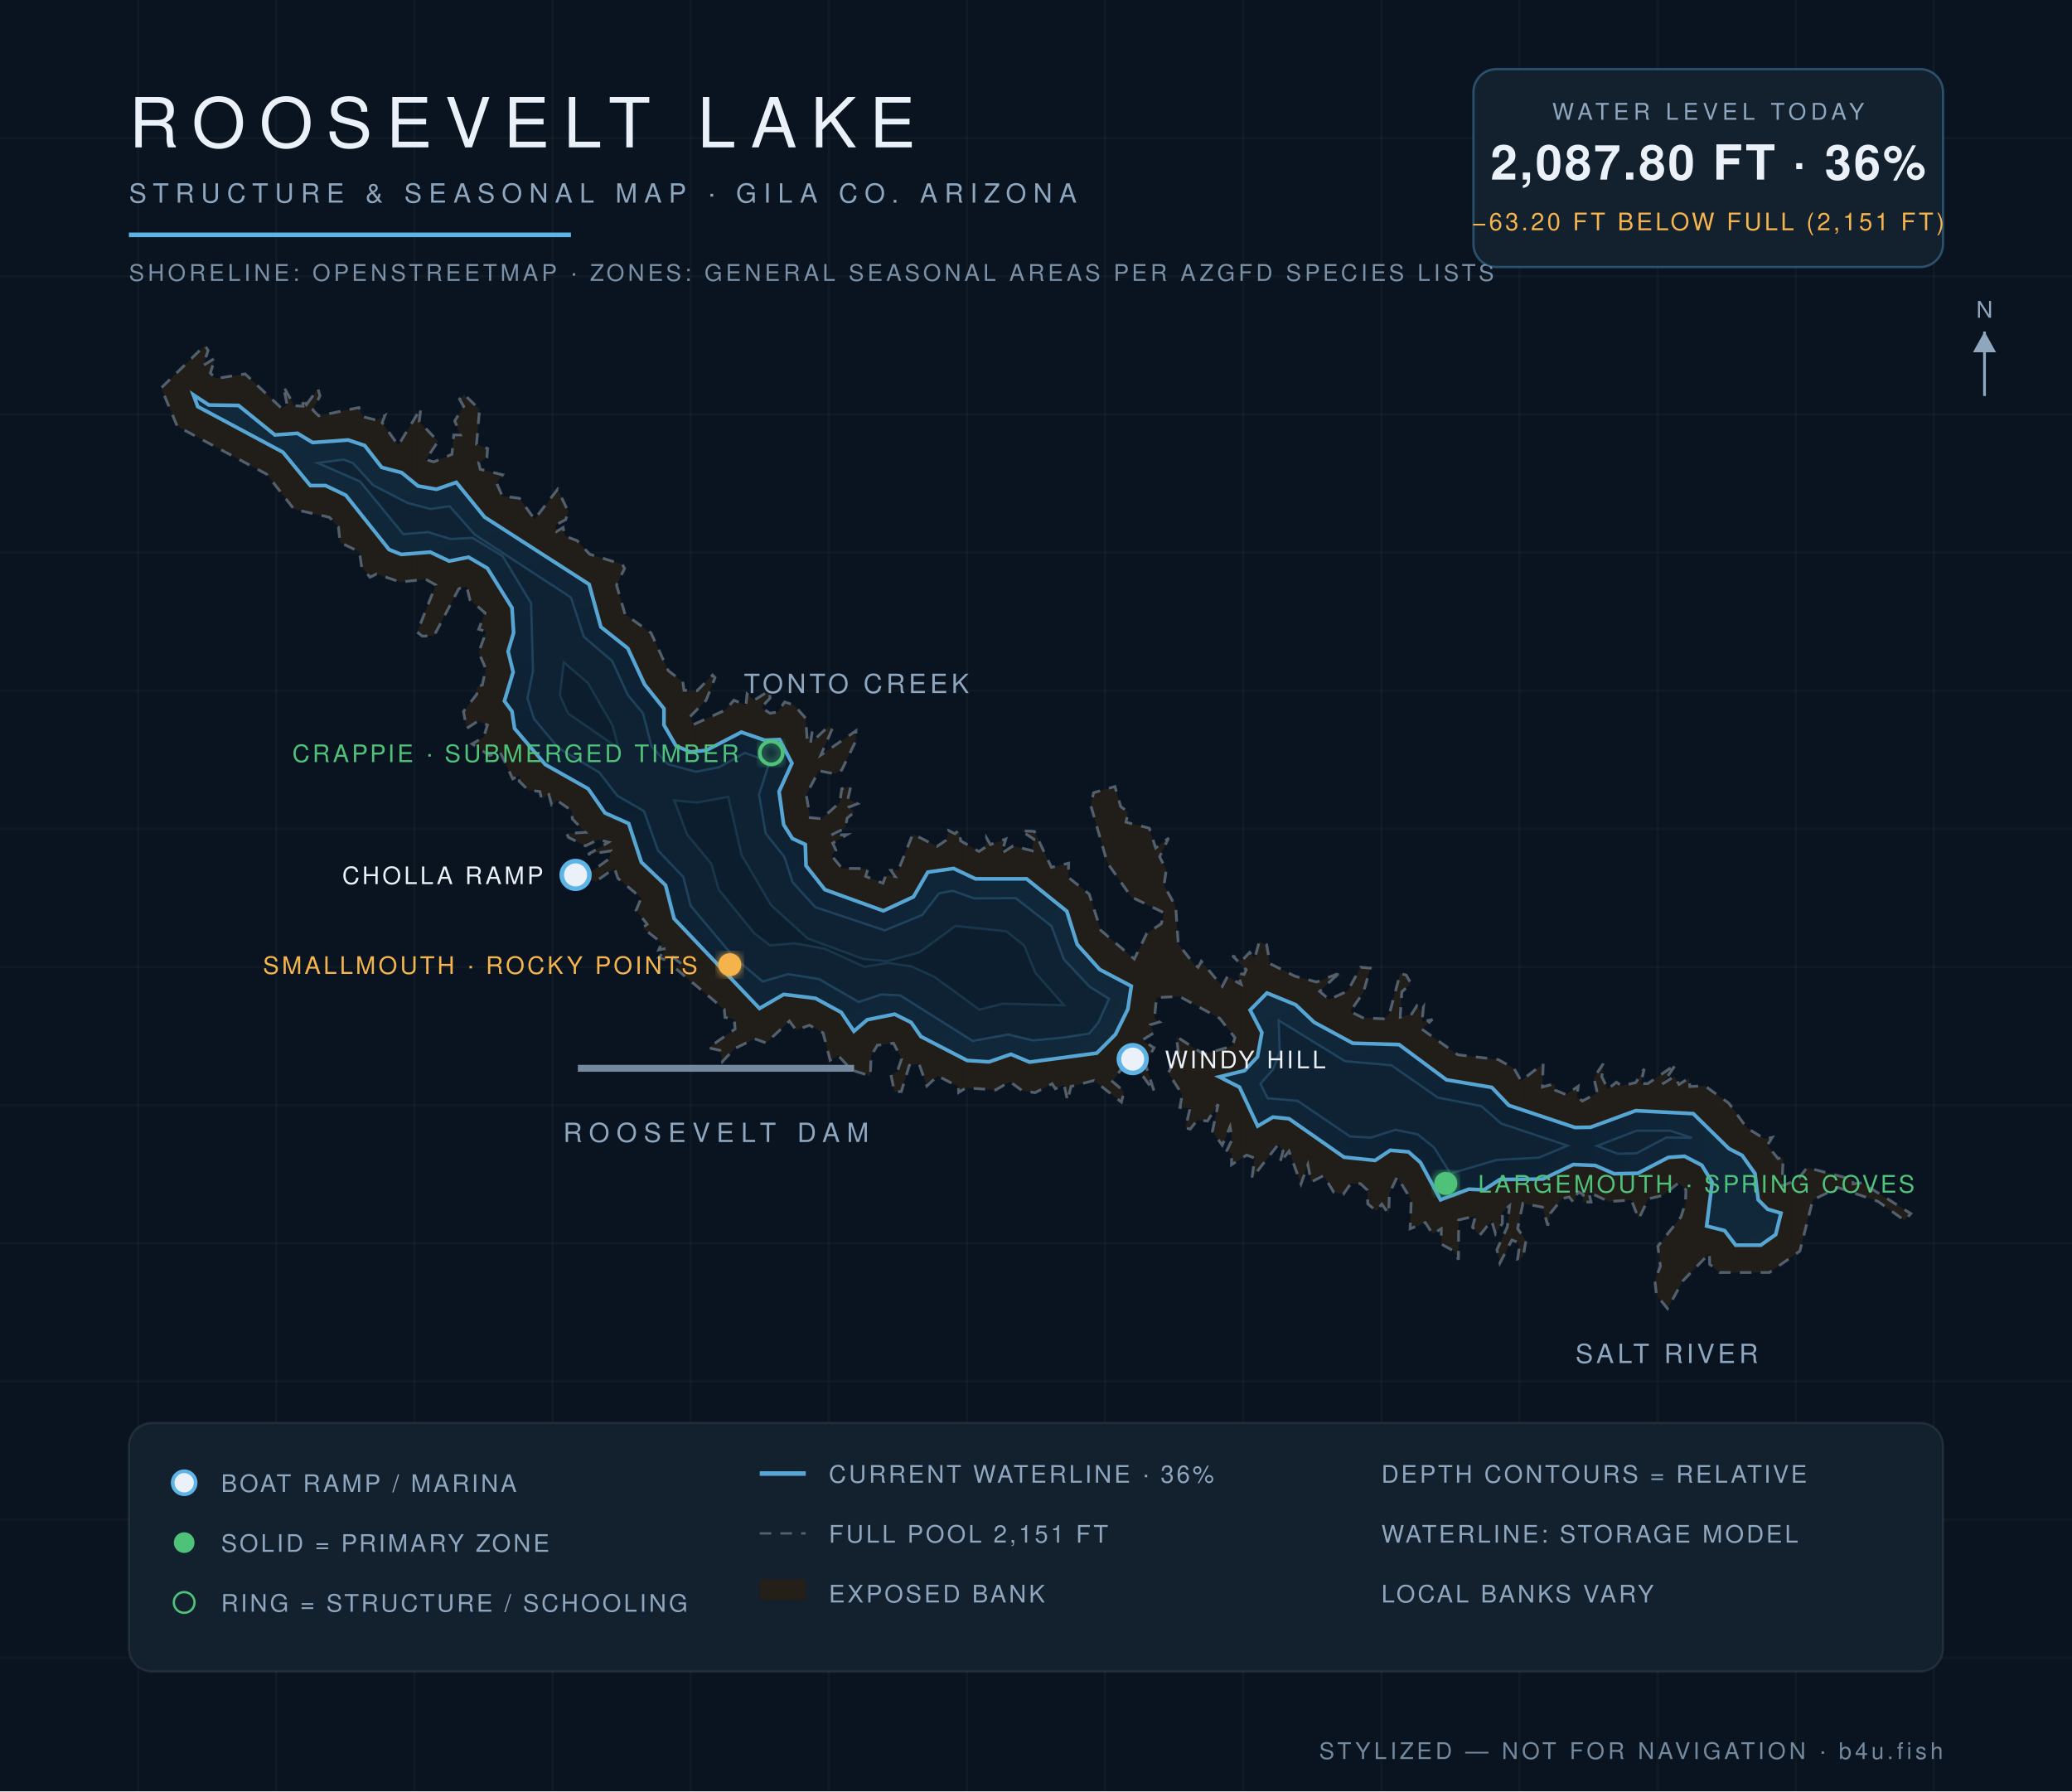
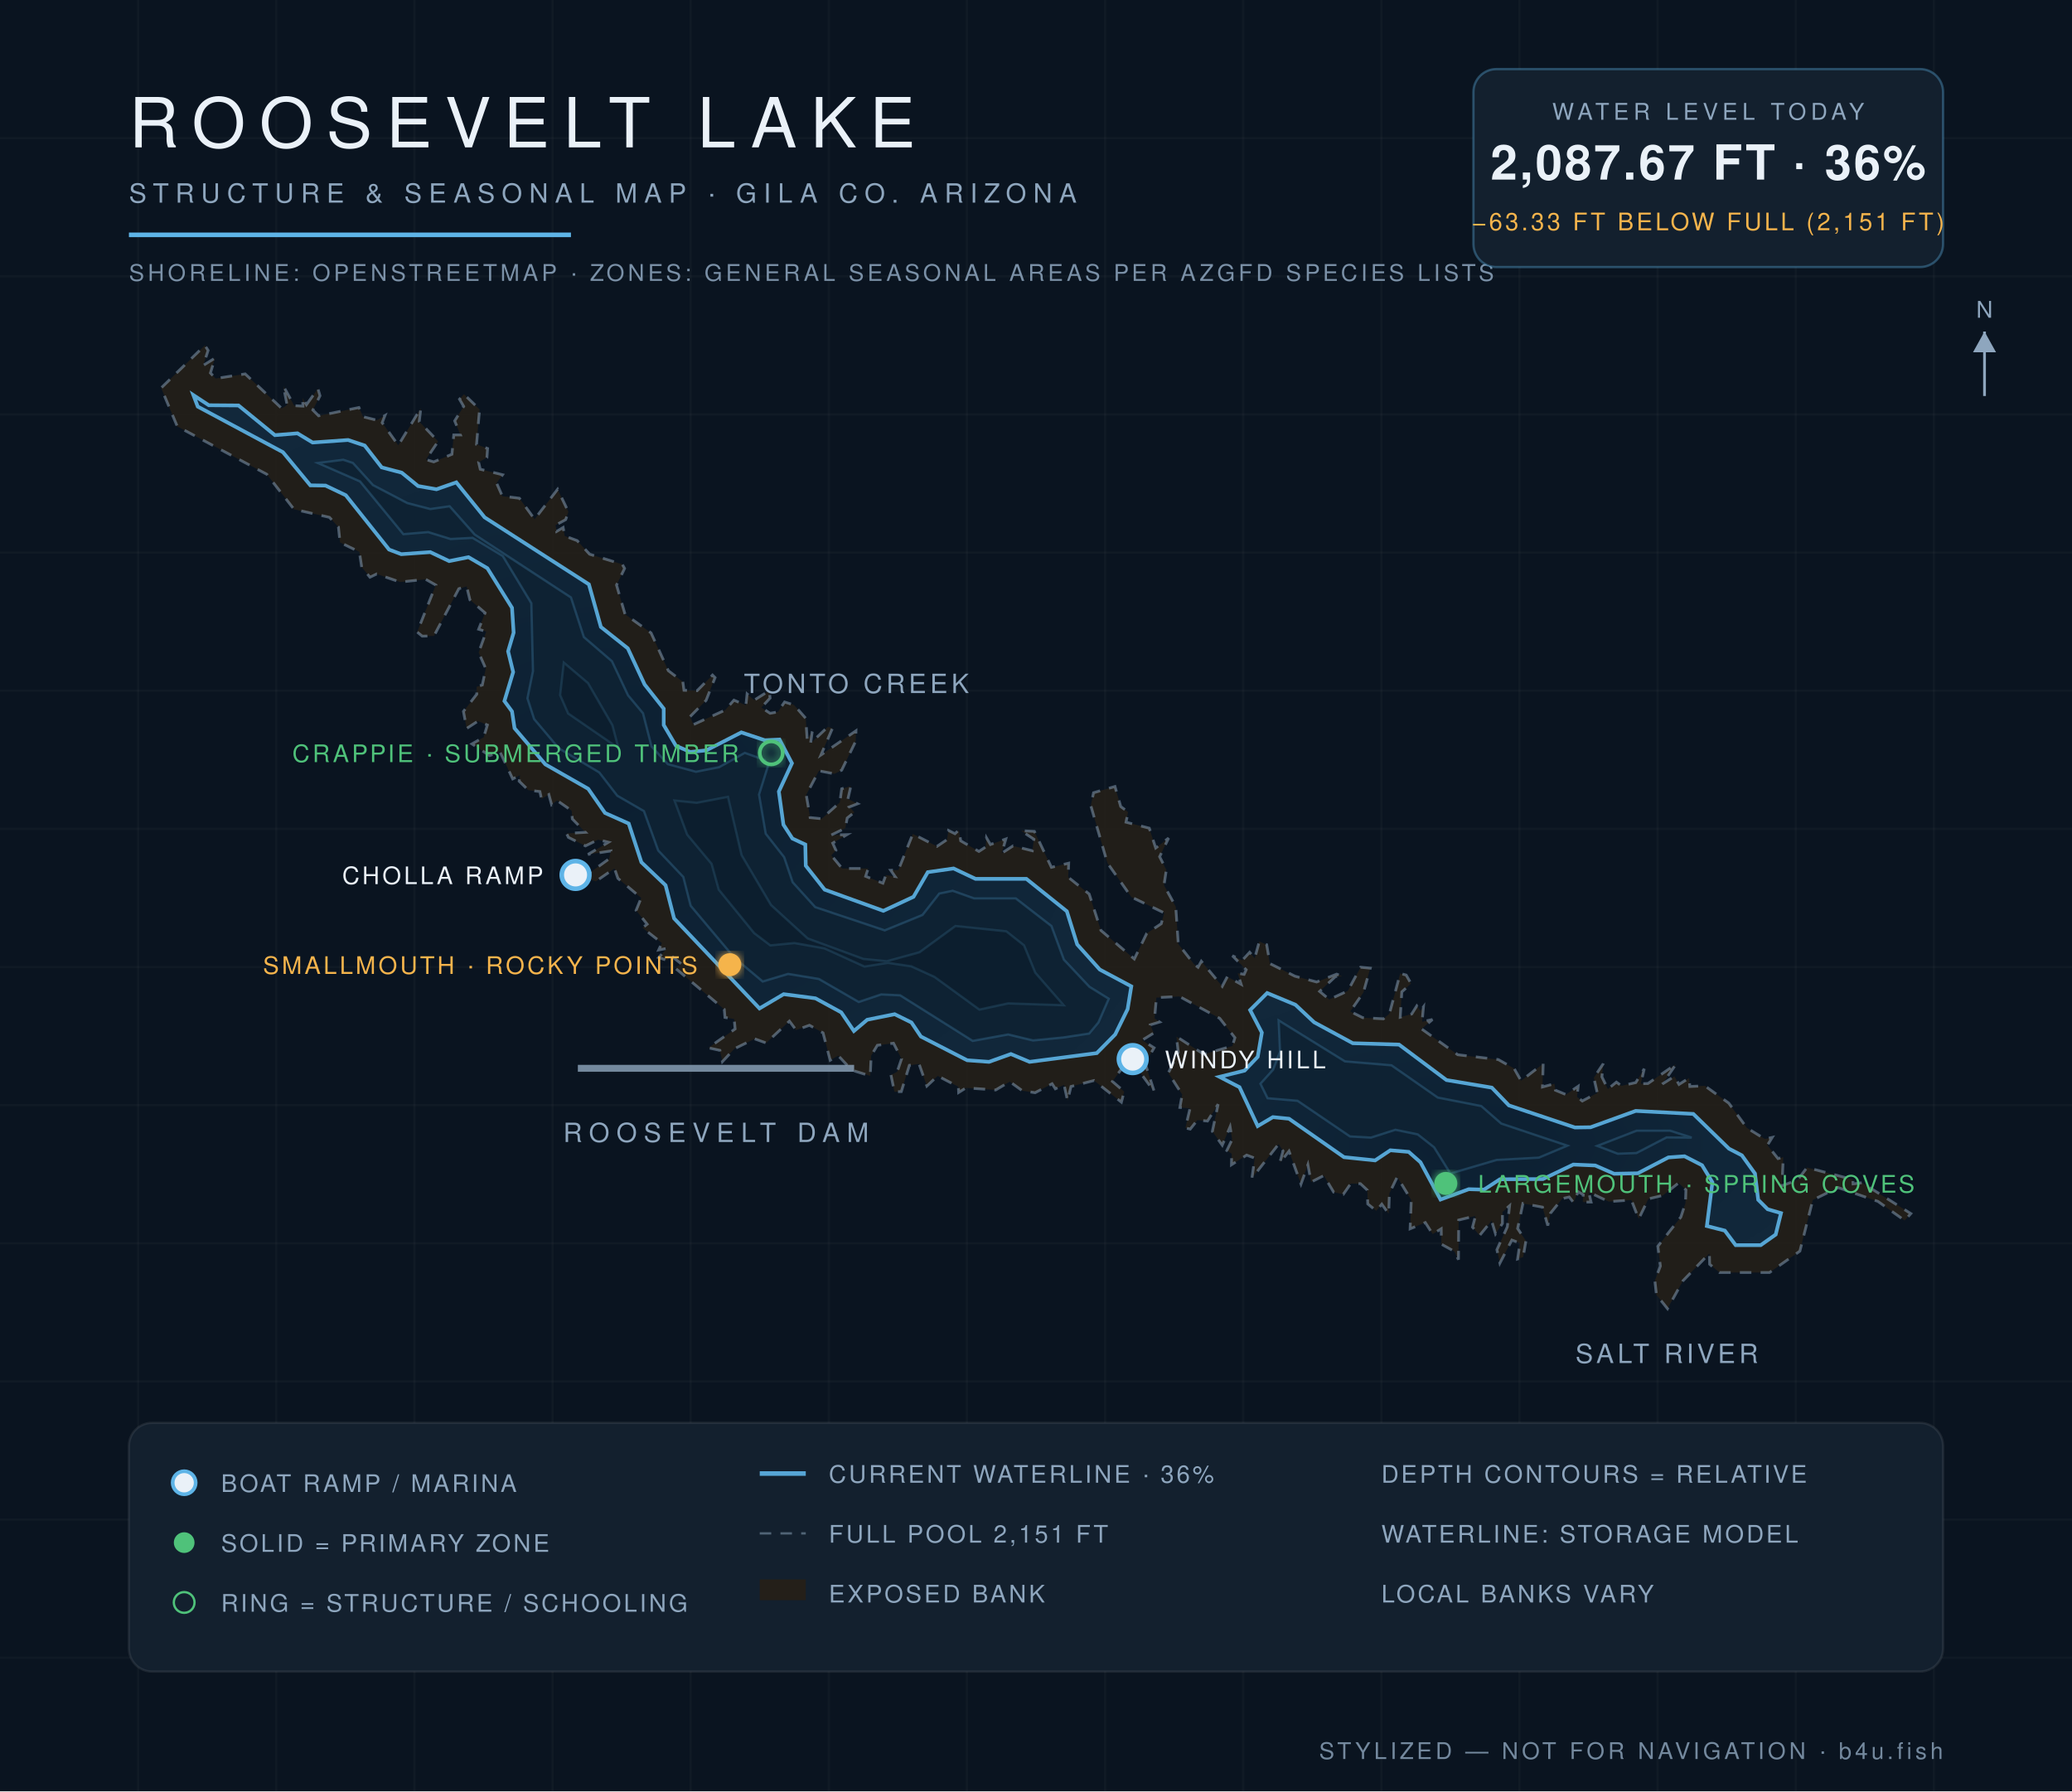
<svg xmlns="http://www.w3.org/2000/svg" viewBox="0 0 900 778" font-family="Helvetica,Arial,sans-serif">
  <defs>
    <radialGradient id="wg" cx="45%" cy="60%" r="80%">
      <stop offset="0%" stop-color="#0c1f31" />
      <stop offset="55%" stop-color="#102639" />
      <stop offset="100%" stop-color="#13293c" />
    </radialGradient>
    <filter id="glow">
      <feGaussianBlur stdDeviation="2.2" result="b" />
      <feMerge>
        <feMergeNode in="b" />
        <feMergeNode in="SourceGraphic" />
      </feMerge>
    </filter>
  </defs>
  <rect width="900" height="778" fill="#0a1420" />
  <g stroke="#ffffff" stroke-opacity="0.025">
    <line x1="60" y1="0" x2="60" y2="778" />
    <line x1="120" y1="0" x2="120" y2="778" />
    <line x1="180" y1="0" x2="180" y2="778" />
    <line x1="240" y1="0" x2="240" y2="778" />
    <line x1="300" y1="0" x2="300" y2="778" />
    <line x1="360" y1="0" x2="360" y2="778" />
    <line x1="420" y1="0" x2="420" y2="778" />
    <line x1="480" y1="0" x2="480" y2="778" />
    <line x1="540" y1="0" x2="540" y2="778" />
    <line x1="600" y1="0" x2="600" y2="778" />
    <line x1="660" y1="0" x2="660" y2="778" />
    <line x1="720" y1="0" x2="720" y2="778" />
    <line x1="780" y1="0" x2="780" y2="778" />
    <line x1="840" y1="0" x2="840" y2="778" />
    <line x1="0" y1="60" x2="900" y2="60" />
    <line x1="0" y1="120" x2="900" y2="120" />
    <line x1="0" y1="180" x2="900" y2="180" />
    <line x1="0" y1="240" x2="900" y2="240" />
    <line x1="0" y1="300" x2="900" y2="300" />
    <line x1="0" y1="360" x2="900" y2="360" />
    <line x1="0" y1="420" x2="900" y2="420" />
    <line x1="0" y1="480" x2="900" y2="480" />
    <line x1="0" y1="540" x2="900" y2="540" />
    <line x1="0" y1="600" x2="900" y2="600" />
    <line x1="0" y1="660" x2="900" y2="660" />
    <line x1="0" y1="720" x2="900" y2="720" />
  </g>
  <path d="M 133.1,175.8 L 138.1,168.8 L 139.0,171.9 L 135.9,178.1 L 138.4,180.6 L 155.9,177.0 L 157.7,181.0 L 163.7,182.5 L 167.2,180.5 L 166.0,183.6 L 173.0,193.4 L 182.8,177.3 L 182.1,183.1 L 190.3,191.7 L 185.0,199.6 L 188.4,200.6 L 196.3,197.3 L 197.1,188.9 L 200.0,188.9 L 197.5,182.8 L 201.4,176.5 L 199.6,173.4 L 201.5,171.2 L 208.3,177.8 L 207.0,193.0 L 211.8,194.8 L 211.5,198.7 L 207.9,200.8 L 208.6,203.8 L 218.3,206.2 L 215.7,209.8 L 218.2,215.5 L 225.6,216.4 L 232.2,225.5 L 242.2,212.5 L 246.9,222.3 L 245.7,225.7 L 241.3,228.1 L 241.8,230.8 L 244.6,229.1 L 245.3,232.8 L 250.7,234.8 L 256.1,240.7 L 270.3,245.1 L 271.3,246.9 L 267.8,254.1 L 271.5,266.8 L 282.8,274.9 L 290.3,291.3 L 296.6,296.1 L 297.1,299.8 L 302.8,300.0 L 309.5,293.2 L 310.6,294.3 L 306.7,304.2 L 299.7,311.3 L 301.2,314.7 L 315.0,308.4 L 318.8,304.1 L 324.0,306.3 L 324.5,301.4 L 327.6,304.1 L 334.1,300.0 L 334.5,303.2 L 330.7,307.3 L 334.5,309.8 L 337.9,309.2 L 340.8,304.9 L 344.9,306.2 L 350.0,312.0 L 350.6,321.1 L 352.8,317.8 L 352.1,322.8 L 359.6,315.7 L 361.6,316.3 L 356.6,327.9 L 371.8,317.4 L 371.7,321.9 L 365.6,334.5 L 362.5,336.1 L 355.7,334.8 L 350.2,345.2 L 351.9,355.1 L 356.9,355.6 L 364.8,348.5 L 365.6,342.6 L 369.6,341.4 L 368.3,347.0 L 372.5,349.1 L 368.9,350.5 L 371.1,352.8 L 368.0,355.3 L 367.2,359.7 L 361.0,362.7 L 367.9,362.5 L 361.7,366.2 L 363.1,369.3 L 361.1,371.5 L 365.8,377.2 L 377.1,377.2 L 376.0,380.6 L 383.5,383.6 L 384.8,380.1 L 388.8,380.7 L 386.9,378.0 L 390.2,377.9 L 396.5,362.2 L 407.0,367.6 L 411.3,364.7 L 412.0,360.7 L 414.8,362.1 L 416.5,360.5 L 417.3,365.2 L 425.2,369.8 L 428.1,367.9 L 428.5,363.9 L 430.2,366.8 L 436.9,364.4 L 435.1,370.6 L 440.0,367.4 L 448.4,369.5 L 449.1,364.5 L 443.5,360.8 L 449.3,361.1 L 456.7,376.7 L 464.2,374.9 L 464.0,381.0 L 473.1,388.3 L 478.2,404.1 L 492.7,416.5 L 498.1,405.4 L 504.4,401.2 L 505.7,396.5 L 491.4,389.6 L 481.0,374.8 L 473.8,349.9 L 475.0,344.3 L 484.3,341.6 L 486.8,350.3 L 490.0,352.7 L 489.1,357.1 L 499.2,359.7 L 502.0,368.3 L 507.6,364.0 L 503.7,372.1 L 506.6,377.8 L 505.6,384.5 L 510.7,393.8 L 511.8,410.0 L 518.6,418.7 L 520.4,420.1 L 521.8,417.5 L 530.9,428.4 L 533.1,424.2 L 539.1,427.5 L 537.6,422.7 L 540.4,423.2 L 541.3,421.2 L 535.3,415.1 L 539.6,417.1 L 542.8,413.6 L 545.0,416.2 L 547.0,408.9 L 550.2,410.3 L 551.6,418.5 L 562.5,424.0 L 571.9,426.5 L 580.6,423.1 L 583.1,424.1 L 580.1,424.1 L 573.2,430.6 L 577.4,434.1 L 585.4,430.4 L 591.0,420.1 L 595.2,420.5 L 592.2,431.1 L 586.5,439.3 L 591.9,442.0 L 600.9,442.5 L 603.5,440.3 L 608.2,422.8 L 610.8,423.5 L 612.9,427.2 L 608.9,430.8 L 608.2,441.8 L 613.2,440.4 L 615.4,436.9 L 617.0,439.0 L 618.3,437.3 L 617.7,443.8 L 622.2,442.8 L 617.5,446.9 L 633.2,458.1 L 650.8,460.2 L 657.7,464.1 L 660.7,469.4 L 670.3,462.0 L 670.0,472.1 L 675.2,470.7 L 675.6,473.5 L 680.2,475.4 L 685.5,471.8 L 685.0,476.4 L 687.3,478.2 L 693.8,474.7 L 692.3,468.1 L 696.4,462.0 L 695.8,467.7 L 698.4,473.0 L 702.1,470.0 L 704.3,471.6 L 710.5,470.2 L 714.2,464.2 L 712.7,470.7 L 715.8,470.6 L 728.0,462.2 L 722.1,470.8 L 727.3,467.5 L 729.3,471.0 L 733.7,468.2 L 734.0,471.9 L 740.5,471.6 L 750.9,479.1 L 758.8,489.9 L 766.6,494.7 L 769.8,494.0 L 767.7,497.4 L 772.3,503.2 L 774.6,502.6 L 774.0,515.0 L 780.8,512.5 L 784.9,507.1 L 804.8,512.3 L 804.9,514.2 L 808.8,513.7 L 830.0,527.1 L 827.3,530.1 L 815.7,521.8 L 798.4,515.8 L 787.4,521.2 L 781.8,543.4 L 768.6,552.7 L 746.9,552.7 L 742.6,549.1 L 742.5,544.4 L 731.0,556.3 L 724.3,568.4 L 719.5,562.4 L 718.8,556.2 L 721.2,549.9 L 720.1,541.3 L 730.1,528.6 L 732.1,522.5 L 732.3,516.8 L 729.1,513.8 L 722.3,519.2 L 716.0,520.7 L 711.8,529.4 L 708.6,521.2 L 698.8,521.9 L 690.1,517.8 L 691.1,522.1 L 687.5,522.1 L 687.7,518.9 L 685.5,517.6 L 683.5,522.3 L 681.6,519.9 L 678.6,520.6 L 673.5,526.9 L 672.3,532.3 L 670.0,524.3 L 661.5,522.7 L 659.2,533.6 L 662.8,538.9 L 661.6,546.0 L 659.2,546.8 L 660.2,539.9 L 656.7,538.6 L 651.5,548.6 L 650.2,542.8 L 654.7,532.9 L 655.7,523.7 L 652.6,526.4 L 652.6,531.4 L 649.6,535.9 L 647.9,530.2 L 642.7,536.6 L 639.6,533.0 L 640.9,528.1 L 633.6,529.9 L 633.5,547.1 L 631.7,543.5 L 626.1,540.4 L 626.0,533.7 L 622.3,536.0 L 619.1,531.0 L 612.5,533.7 L 613.0,521.2 L 606.9,511.2 L 603.5,518.3 L 603.2,527.2 L 600.2,523.0 L 597.8,525.9 L 594.1,522.9 L 593.9,516.9 L 590.9,514.1 L 586.7,514.1 L 583.5,518.7 L 579.3,517.8 L 575.0,510.6 L 569.5,513.4 L 568.1,505.9 L 565.1,514.3 L 559.9,500.0 L 555.9,505.1 L 557.3,499.9 L 555.4,496.9 L 543.8,511.7 L 545.0,503.0 L 541.5,501.7 L 534.9,505.9 L 535.0,501.1 L 532.9,499.7 L 535.2,494.9 L 534.3,489.4 L 530.9,497.4 L 526.6,491.4 L 529.1,479.6 L 524.5,486.9 L 520.1,486.5 L 517.0,490.4 L 514.9,489.9 L 516.9,481.4 L 512.5,481.0 L 513.5,475.4 L 507.5,466.0 L 511.8,457.1 L 511.0,450.2 L 522.9,457.9 L 535.3,454.3 L 536.4,450.7 L 529.8,442.3 L 512.3,432.8 L 502.3,433.3 L 501.5,442.3 L 503.7,443.9 L 499.7,445.1 L 501.1,448.7 L 496.1,451.8 L 501.3,455.1 L 497.4,461.8 L 501.4,474.2 L 490.6,459.5 L 483.2,469.7 L 488.3,474.1 L 487.1,478.7 L 475.2,469.3 L 465.2,471.9 L 463.7,478.1 L 462.2,471.2 L 458.4,472.9 L 457.0,470.7 L 449.6,474.6 L 444.0,473.7 L 438.6,469.8 L 432.5,473.4 L 419.6,472.5 L 416.4,474.5 L 416.3,472.0 L 407.3,467.3 L 402.6,471.7 L 399.2,462.1 L 395.0,462.7 L 391.5,474.1 L 388.5,474.2 L 387.0,466.9 L 389.7,465.5 L 391.6,459.9 L 388.1,453.1 L 381.1,454.0 L 378.4,458.5 L 378.0,467.3 L 370.0,464.8 L 364.1,458.5 L 360.6,460.5 L 357.5,448.6 L 351.6,445.3 L 345.8,447.4 L 342.9,443.5 L 332.8,453.0 L 327.8,451.2 L 319.0,455.5 L 313.8,461.1 L 312.7,456.2 L 307.7,455.1 L 319.3,446.9 L 318.9,442.6 L 314.9,441.9 L 314.6,438.4 L 293.2,420.4 L 295.9,418.6 L 291.5,415.1 L 289.7,417.1 L 286.1,415.9 L 289.7,411.9 L 286.1,412.6 L 287.5,409.6 L 279.1,403.0 L 281.1,401.4 L 276.3,395.4 L 278.5,390.0 L 268.4,381.5 L 266.9,377.2 L 258.8,382.8 L 250.1,380.0 L 255.0,379.9 L 264.6,373.0 L 265.3,369.6 L 255.4,371.1 L 264.3,365.8 L 259.8,364.7 L 254.3,367.4 L 246.9,363.7 L 246.1,362.0 L 254.3,361.5 L 248.6,355.7 L 248.3,352.1 L 242.0,347.7 L 239.6,349.5 L 238.4,345.1 L 235.2,347.0 L 234.5,343.8 L 229.5,343.2 L 225.5,339.3 L 225.9,336.7 L 222.7,338.3 L 217.1,326.4 L 212.7,328.2 L 205.0,323.1 L 210.1,320.2 L 211.7,314.9 L 207.6,313.2 L 202.7,316.4 L 201.3,309.0 L 207.1,301.5 L 207.0,298.3 L 209.5,297.5 L 211.0,290.4 L 207.9,283.4 L 211.2,274.3 L 207.9,273.3 L 210.7,266.2 L 204.1,260.5 L 202.7,254.7 L 199.3,255.7 L 188.5,276.2 L 183.4,276.3 L 181.2,274.5 L 189.3,254.1 L 184.9,251.6 L 173.8,252.8 L 163.6,249.3 L 160.7,250.7 L 157.1,246.3 L 156.1,239.7 L 147.7,235.6 L 147.0,228.9 L 143.1,224.7 L 127.7,221.2 L 115.9,206.0 L 77.0,185.2 L 70.0,168.5 L 89.0,150.0 L 90.4,152.2 L 88.3,158.7 L 93.4,155.5 L 91.4,162.0 L 93.7,164.4 L 106.5,162.4 L 122.4,177.4 L 124.7,175.9 L 123.1,167.7 L 127.8,176.2 L 131.6,176.4 L 131.4,172.8 L 133.1,175.8 Z" fill="#241f19" fill-opacity="0.9" stroke="#8ea6be" stroke-opacity="0.5" stroke-width="1.2" stroke-dasharray="5 4" />
-   <path d="M 84.0,171.5 L 90.7,175.9 L 103.6,176.1 L 119.4,188.9 L 129.2,188.2 L 135.8,192.2 L 151.2,191.1 L 158.4,193.5 L 165.8,203.0 L 174.5,205.3 L 181.6,211.1 L 189.6,212.5 L 198.2,209.5 L 210.5,224.6 L 255.9,253.8 L 261.0,272.3 L 272.7,281.6 L 280.0,297.3 L 288.4,307.8 L 288.4,314.9 L 293.6,323.9 L 299.8,326.6 L 306.8,325.9 L 322.0,318.0 L 332.2,321.5 L 338.6,321.2 L 344.0,331.5 L 338.4,343.8 L 340.4,358.2 L 344.2,364.2 L 349.8,366.8 L 350.1,376.0 L 358.3,386.4 L 383.7,395.6 L 396.8,389.5 L 403.0,378.8 L 414.2,377.2 L 423.7,381.7 L 445.9,381.7 L 463.4,395.8 L 467.9,410.2 L 477.7,421.1 L 491.4,428.3 L 489.9,438.3 L 484.5,449.3 L 476.4,457.4 L 447.2,461.3 L 439.1,457.9 L 429.6,461.2 L 420.1,460.6 L 400.0,450.2 L 395.8,444.1 L 388.6,440.5 L 376.7,442.9 L 370.9,447.9 L 365.4,439.7 L 354.2,433.6 L 340.4,431.9 L 329.9,438.0 L 292.8,399.0 L 289.1,384.5 L 278.6,374.5 L 273.1,357.7 L 262.8,353.1 L 255.5,342.6 L 236.9,332.1 L 223.5,316.4 L 222.4,309.0 L 219.1,304.5 L 222.9,291.9 L 220.7,282.9 L 223.1,274.8 L 222.4,264.0 L 211.7,246.8 L 203.5,242.0 L 195.1,243.7 L 186.9,239.8 L 174.3,240.8 L 169.0,238.7 L 150.2,215.1 L 141.4,210.9 L 134.8,210.9 L 122.9,196.4 L 85.9,176.6 L 84.0,171.5 Z" fill="url(#wg)" stroke="#5eb4e7" stroke-opacity="0.9" stroke-width="1.6" />
-   <path d="M 543.0,438.7 L 550.3,431.3 L 562.8,436.4 L 570.8,444.0 L 587.6,453.1 L 607.7,453.7 L 628.3,469.0 L 648.0,472.3 L 655.4,480.1 L 684.1,489.7 L 690.9,489.6 L 710.5,482.4 L 735.5,483.7 L 751.0,498.9 L 756.7,501.8 L 762.3,509.7 L 763.7,521.1 L 767.8,525.2 L 773.6,526.9 L 771.3,536.2 L 764.8,540.8 L 753.9,540.8 L 749.1,534.5 L 741.3,532.5 L 743.7,513.5 L 739.2,506.1 L 731.7,502.2 L 724.7,502.7 L 711.4,509.6 L 701.1,509.8 L 692.9,506.2 L 683.4,505.8 L 670.2,512.1 L 651.5,512.3 L 644.6,516.8 L 638.0,516.5 L 625.7,521.1 L 617.0,504.9 L 611.8,500.3 L 603.9,499.6 L 597.3,504.0 L 583.8,502.6 L 559.9,485.9 L 552.9,485.2 L 546.3,489.1 L 538.4,472.2 L 529.6,467.7 L 540.6,465.0 L 546.2,459.0 L 548.1,448.5 L 543.0,438.7 Z" fill="url(#wg)" stroke="#5eb4e7" stroke-opacity="0.9" stroke-width="1.6" />
-   <path d="M 547.5,470.7 L 553.0,464.5 L 555.9,456.8 L 555.4,443.2 L 584.2,460.9 L 604.4,462.7 L 624.5,476.7 L 643.4,480.4 L 652.1,488.0 L 680.9,497.6 L 668.4,502.8 L 650.1,503.8 L 630.0,509.7 L 622.9,498.4 L 615.8,492.7 L 606.1,490.7 L 595.5,494.1 L 586.4,493.6 L 563.6,478.1 L 550.6,477.0 L 547.5,470.7 Z" fill="#0e2233" stroke="#5eb4e7" stroke-opacity="0.22" stroke-width="1" />
-   <path d="M 693.7,497.7 L 710.9,491.1 L 725.4,491.1 L 734.9,494.2 L 723.9,494.0 L 710.8,500.9 L 702.7,501.1 L 693.7,497.7 Z" fill="#0e2233" stroke="#5eb4e7" stroke-opacity="0.22" stroke-width="1" />
-   <path d="M 138.0,201.1 L 149.1,199.6 L 153.3,201.1 L 162.0,210.7 L 176.9,218.4 L 186.9,221.1 L 195.3,219.9 L 206.2,232.2 L 248.0,259.5 L 253.6,276.6 L 265.9,287.1 L 272.8,302.0 L 279.3,309.8 L 283.0,324.2 L 290.1,331.9 L 302.3,335.2 L 312.4,333.2 L 323.5,327.0 L 332.2,330.1 L 333.7,332.6 L 329.7,345.1 L 332.6,362.0 L 340.7,372.2 L 344.3,383.2 L 354.1,394.0 L 384.3,404.1 L 400.6,397.4 L 407.9,388.0 L 413.8,386.9 L 423.1,390.2 L 441.2,390.1 L 456.7,402.2 L 462.1,416.7 L 473.3,428.6 L 481.7,433.8 L 477.1,444.1 L 473.1,448.9 L 461.9,450.6 L 448.7,451.9 L 437.9,449.3 L 422.5,452.1 L 391.0,432.3 L 382.8,431.9 L 373.0,435.2 L 355.7,425.2 L 342.3,423.1 L 331.3,426.3 L 319.0,416.0 L 300.0,393.4 L 296.8,380.9 L 285.8,369.4 L 279.7,352.3 L 268.1,345.6 L 260.3,335.5 L 242.7,325.0 L 232.0,312.3 L 229.1,303.3 L 231.5,291.5 L 230.7,262.0 L 218.3,241.5 L 205.3,233.6 L 195.7,234.1 L 186.0,231.1 L 175.2,232.0 L 156.4,209.1 L 138.0,201.1 Z" fill="#0e2233" stroke="#5eb4e7" stroke-opacity="0.22" stroke-width="1" />
-   <path d="M 244.9,287.7 L 255.4,296.7 L 266.0,315.0 L 268.7,325.0 L 246.8,309.9 L 243.2,301.9 L 244.9,287.7 Z" fill="#0c1e2e" stroke="#5eb4e7" stroke-opacity="0.15" stroke-width="1" />
-   <path d="M 292.9,347.6 L 302.6,348.6 L 316.3,346.1 L 322.1,371.4 L 334.9,393.1 L 350.8,407.6 L 375.0,416.5 L 385.2,417.5 L 399.4,413.6 L 415.0,402.2 L 437.1,404.5 L 444.8,410.6 L 449.7,422.5 L 462.1,436.6 L 435.7,435.9 L 425.4,438.5 L 405.9,424.3 L 395.8,419.7 L 385.7,418.2 L 375.5,419.9 L 358.1,412.0 L 345.1,409.7 L 334.5,410.6 L 327.6,405.3 L 312.2,386.4 L 309.0,375.2 L 298.5,362.5 L 292.9,347.6 Z" fill="#0c1e2e" stroke="#5eb4e7" stroke-opacity="0.15" stroke-width="1" />
+   <path d="M 84.0,171.6 L 90.7,176.0 L 103.6,176.1 L 119.4,189.0 L 129.2,188.2 L 135.8,192.2 L 151.2,191.1 L 158.4,193.5 L 165.8,203.0 L 174.5,205.3 L 181.6,211.1 L 189.6,212.5 L 198.2,209.5 L 210.5,224.7 L 255.8,253.8 L 261.0,272.3 L 272.7,281.6 L 280.0,297.3 L 288.3,307.8 L 288.3,314.9 L 293.6,323.9 L 299.8,326.6 L 306.8,325.9 L 322.0,318.1 L 332.2,321.5 L 338.6,321.2 L 344.0,331.5 L 338.3,343.8 L 340.3,358.2 L 344.2,364.2 L 349.8,366.8 L 350.0,376.0 L 358.2,386.4 L 383.7,395.6 L 396.8,389.5 L 403.0,378.8 L 414.2,377.2 L 423.7,381.7 L 445.8,381.7 L 463.4,395.8 L 467.9,410.2 L 477.7,421.1 L 491.4,428.4 L 489.8,438.3 L 484.4,449.3 L 476.4,457.4 L 447.2,461.2 L 439.1,457.8 L 429.6,461.2 L 420.1,460.5 L 400.0,450.2 L 395.9,444.1 L 388.6,440.5 L 376.7,442.9 L 370.9,447.8 L 365.4,439.7 L 354.2,433.6 L 340.4,431.8 L 329.9,438.0 L 292.8,398.9 L 289.1,384.5 L 278.6,374.5 L 273.1,357.7 L 262.8,353.1 L 255.5,342.6 L 236.9,332.0 L 223.5,316.3 L 222.4,309.0 L 219.1,304.5 L 222.9,291.9 L 220.7,282.9 L 223.1,274.8 L 222.4,264.0 L 211.7,246.8 L 203.5,242.0 L 195.1,243.7 L 186.9,239.8 L 174.3,240.7 L 169.0,238.7 L 150.2,215.1 L 141.4,210.9 L 134.8,210.8 L 122.9,196.4 L 85.9,176.6 L 84.0,171.6 Z" fill="url(#wg)" stroke="#5eb4e7" stroke-opacity="0.9" stroke-width="1.6" />
+   <path d="M 543.0,438.7 L 550.4,431.3 L 562.7,436.4 L 570.8,444.0 L 587.6,453.1 L 607.7,453.7 L 628.3,469.1 L 648.0,472.4 L 655.4,480.1 L 684.1,489.7 L 690.9,489.6 L 710.5,482.5 L 735.5,483.8 L 751.0,498.9 L 756.6,501.8 L 762.3,509.7 L 763.7,521.1 L 767.8,525.2 L 773.6,526.9 L 771.3,536.2 L 764.8,540.8 L 753.9,540.8 L 749.2,534.5 L 741.4,532.5 L 743.8,513.5 L 739.3,506.1 L 731.7,502.2 L 724.7,502.7 L 711.4,509.6 L 701.1,509.8 L 692.9,506.2 L 683.4,505.8 L 670.2,512.1 L 651.5,512.2 L 644.6,516.7 L 638.0,516.5 L 625.7,521.0 L 617.0,504.8 L 611.9,500.3 L 603.9,499.6 L 597.3,504.0 L 583.8,502.6 L 559.9,485.9 L 552.9,485.2 L 546.3,489.1 L 538.4,472.2 L 529.7,467.7 L 540.6,465.0 L 546.3,459.0 L 548.1,448.5 L 543.0,438.7 Z" fill="url(#wg)" stroke="#5eb4e7" stroke-opacity="0.9" stroke-width="1.6" />
+   <path d="M 547.5,470.7 L 553.0,464.6 L 556.0,456.8 L 555.4,443.2 L 584.2,461.0 L 604.4,462.7 L 624.5,476.7 L 643.4,480.4 L 652.1,488.0 L 680.8,497.6 L 668.4,502.8 L 650.1,503.8 L 630.0,509.7 L 622.9,498.3 L 615.8,492.7 L 606.1,490.7 L 595.5,494.1 L 586.4,493.6 L 563.6,478.1 L 550.6,477.0 L 547.5,470.7 Z" fill="#0e2233" stroke="#5eb4e7" stroke-opacity="0.22" stroke-width="1" />
+   <path d="M 693.8,497.7 L 710.9,491.1 L 725.4,491.1 L 734.8,494.1 L 723.9,494.0 L 710.8,500.8 L 702.7,501.1 L 693.8,497.7 Z" fill="#0e2233" stroke="#5eb4e7" stroke-opacity="0.22" stroke-width="1" />
+   <path d="M 138.1,201.1 L 149.1,199.7 L 153.3,201.1 L 162.0,210.7 L 176.9,218.5 L 186.9,221.1 L 195.3,219.9 L 206.2,232.2 L 248.0,259.5 L 253.6,276.7 L 265.8,287.2 L 272.8,302.0 L 279.3,309.8 L 283.0,324.2 L 290.1,331.9 L 302.3,335.2 L 312.4,333.2 L 323.5,327.0 L 332.2,330.1 L 333.6,332.6 L 329.7,345.1 L 332.6,362.1 L 340.6,372.3 L 344.3,383.2 L 354.1,394.0 L 384.3,404.1 L 400.7,397.4 L 408.0,388.1 L 413.8,386.9 L 423.1,390.2 L 441.2,390.2 L 456.7,402.2 L 462.1,416.8 L 473.2,428.6 L 481.6,433.8 L 477.1,444.1 L 473.1,448.9 L 461.9,450.6 L 448.7,451.9 L 437.9,449.3 L 422.5,452.1 L 391.0,432.3 L 382.8,431.9 L 373.0,435.2 L 355.7,425.2 L 342.3,423.0 L 331.3,426.3 L 319.0,416.0 L 300.0,393.4 L 296.8,380.9 L 285.9,369.4 L 279.7,352.3 L 268.1,345.6 L 260.3,335.5 L 242.7,325.0 L 232.0,312.3 L 229.1,303.3 L 231.5,291.5 L 230.8,262.0 L 218.4,241.5 L 205.3,233.6 L 195.7,234.1 L 186.0,231.1 L 175.2,232.0 L 156.4,209.1 L 138.1,201.1 Z" fill="#0e2233" stroke="#5eb4e7" stroke-opacity="0.22" stroke-width="1" />
+   <path d="M 244.9,287.8 L 255.4,296.7 L 266.0,315.0 L 268.6,324.9 L 246.8,309.9 L 243.3,301.9 L 244.9,287.8 Z" fill="#0c1e2e" stroke="#5eb4e7" stroke-opacity="0.15" stroke-width="1" />
+   <path d="M 293.0,347.7 L 302.6,348.7 L 316.2,346.1 L 322.1,371.4 L 334.9,393.1 L 350.8,407.6 L 375.0,416.5 L 385.2,417.5 L 399.4,413.6 L 415.0,402.2 L 437.1,404.5 L 444.8,410.6 L 449.7,422.5 L 462.0,436.6 L 437.9,435.8 L 425.4,438.5 L 405.9,424.3 L 395.8,419.7 L 385.7,418.2 L 375.5,419.8 L 358.1,411.9 L 345.1,409.6 L 334.6,410.6 L 327.6,405.3 L 312.2,386.4 L 309.1,375.2 L 298.5,362.5 L 293.0,347.7 Z" fill="#0c1e2e" stroke="#5eb4e7" stroke-opacity="0.15" stroke-width="1" />
  <text x="724" y="592" fill="#8ea6be" font-size="11.5" letter-spacing="1.6" text-anchor="middle">SALT RIVER</text>
  <text x="372" y="301" fill="#8ea6be" font-size="11.5" letter-spacing="1.6" text-anchor="middle">TONTO CREEK</text>
  <line x1="251" y1="464" x2="371" y2="464" stroke="#8ea6be" stroke-width="3" stroke-opacity="0.8" />
  <text x="311" y="496" fill="#8ea6be" font-size="11.5" letter-spacing="3" text-anchor="middle">ROOSEVELT DAM</text>
  <circle cx="492" cy="460" r="6" fill="#eaf1f8" stroke="#5eb4e7" stroke-width="2" />
  <text x="506" y="464" fill="#eaf1f8" font-size="10.5" letter-spacing="1.2" text-anchor="start">WINDY HILL</text>
  <circle cx="250" cy="380" r="6" fill="#eaf1f8" stroke="#5eb4e7" stroke-width="2" />
  <text x="236" y="384" fill="#eaf1f8" font-size="10.5" letter-spacing="1.2" text-anchor="end">CHOLLA RAMP</text>
  <circle cx="628" cy="514" r="5" fill="#4fc27a" filter="url(#glow)" />
  <text x="642" y="518" fill="#4fc27a" font-size="10.5" letter-spacing="1.2" text-anchor="start">LARGEMOUTH · SPRING COVES</text>
  <circle cx="335" cy="327" r="5" fill="none" stroke="#4fc27a" stroke-width="1.6" filter="url(#glow)" />
  <text x="321" y="331" fill="#4fc27a" font-size="10.5" letter-spacing="1.2" text-anchor="end">CRAPPIE · SUBMERGED TIMBER</text>
  <circle cx="317" cy="419" r="5" fill="#f5b44c" filter="url(#glow)" />
  <text x="303" y="423" fill="#f5b44c" font-size="10.5" letter-spacing="1.2" text-anchor="end">SMALLMOUTH · ROCKY POINTS</text>
  <text x="56" y="64" fill="#eaf1f8" font-size="30" letter-spacing="6" font-weight="300">ROOSEVELT LAKE</text>
  <text x="56" y="88" fill="#8ea6be" font-size="11.5" letter-spacing="3">STRUCTURE &amp; SEASONAL MAP · GILA CO. ARIZONA</text>
  <line x1="56" y1="102" x2="248" y2="102" stroke="#5eb4e7" stroke-width="2" />
  <text x="56" y="122" fill="#8ea6be" font-size="10" letter-spacing="1.5" opacity="0.85">SHORELINE: OPENSTREETMAP · ZONES: GENERAL SEASONAL AREAS PER AZGFD SPECIES LISTS</text>
  <g>
    <rect x="640" y="30" width="204" height="86" rx="10" fill="#13202e" stroke="#5eb4e7" stroke-opacity="0.35" />
    <text x="742" y="52" fill="#8ea6be" font-size="10" letter-spacing="2" text-anchor="middle">WATER LEVEL TODAY</text>
-     <text x="742" y="78" fill="#eaf1f8" font-size="21" letter-spacing="1" text-anchor="middle" font-weight="600">2,087.80 FT · 36%</text>
-     <text x="742" y="100" fill="#f5b44c" font-size="10.5" letter-spacing="1.2" text-anchor="middle">−63.20 FT BELOW FULL (2,151 FT)</text>
+     <text x="742" y="78" fill="#eaf1f8" font-size="21" letter-spacing="1" text-anchor="middle" font-weight="600">2,087.67 FT · 36%</text>
+     <text x="742" y="100" fill="#f5b44c" font-size="10.5" letter-spacing="1.2" text-anchor="middle">−63.33 FT BELOW FULL (2,151 FT)</text>
  </g>
  <g font-size="10.5" letter-spacing="1.1">
    <rect x="56" y="618" width="788" height="108" rx="10" fill="#13202e" stroke="#ffffff" stroke-opacity="0.08" />
    <circle cx="80" cy="644" r="5" fill="#eaf1f8" stroke="#5eb4e7" stroke-width="1.6" />
    <text x="96" y="648" fill="#8ea6be">BOAT RAMP / MARINA</text>
    <circle cx="80" cy="670" r="4.5" fill="#4fc27a" />
    <text x="96" y="674" fill="#8ea6be">SOLID = PRIMARY ZONE</text>
    <circle cx="80" cy="696" r="4.5" fill="none" stroke="#4fc27a" />
    <text x="96" y="700" fill="#8ea6be">RING = STRUCTURE / SCHOOLING</text>
    <line x1="330" y1="640" x2="350" y2="640" stroke="#5eb4e7" stroke-opacity="0.9" stroke-width="2" />
    <text x="360" y="644" fill="#8ea6be">CURRENT WATERLINE · 36%</text>
    <line x1="330" y1="666" x2="350" y2="666" stroke="#8ea6be" stroke-opacity="0.5" stroke-dasharray="5 4" />
    <text x="360" y="670" fill="#8ea6be">FULL POOL 2,151 FT</text>
    <rect x="330" y="686" width="20" height="9" fill="#241f19" />
    <text x="360" y="696" fill="#8ea6be">EXPOSED BANK</text>
    <text x="600" y="644" fill="#8ea6be">DEPTH CONTOURS = RELATIVE</text>
    <text x="600" y="670" fill="#8ea6be">WATERLINE: STORAGE MODEL</text>
    <text x="600" y="696" fill="#8ea6be">LOCAL BANKS VARY</text>
  </g>
  <text x="844" y="764" fill="#8ea6be" font-size="10" letter-spacing="1.5" text-anchor="end" opacity="0.8">STYLIZED — NOT FOR NAVIGATION · b4u.fish</text>
  <g transform="translate(862,158)" stroke="#8ea6be" fill="#8ea6be">
    <line x1="0" y1="14" x2="0" y2="-14" stroke-width="1.2" />
    <path d="M 0,-14 l 5,9 h -10 z" stroke="none" />
    <text x="0" y="-20" font-size="10" text-anchor="middle" stroke="none">N</text>
  </g>
</svg>
